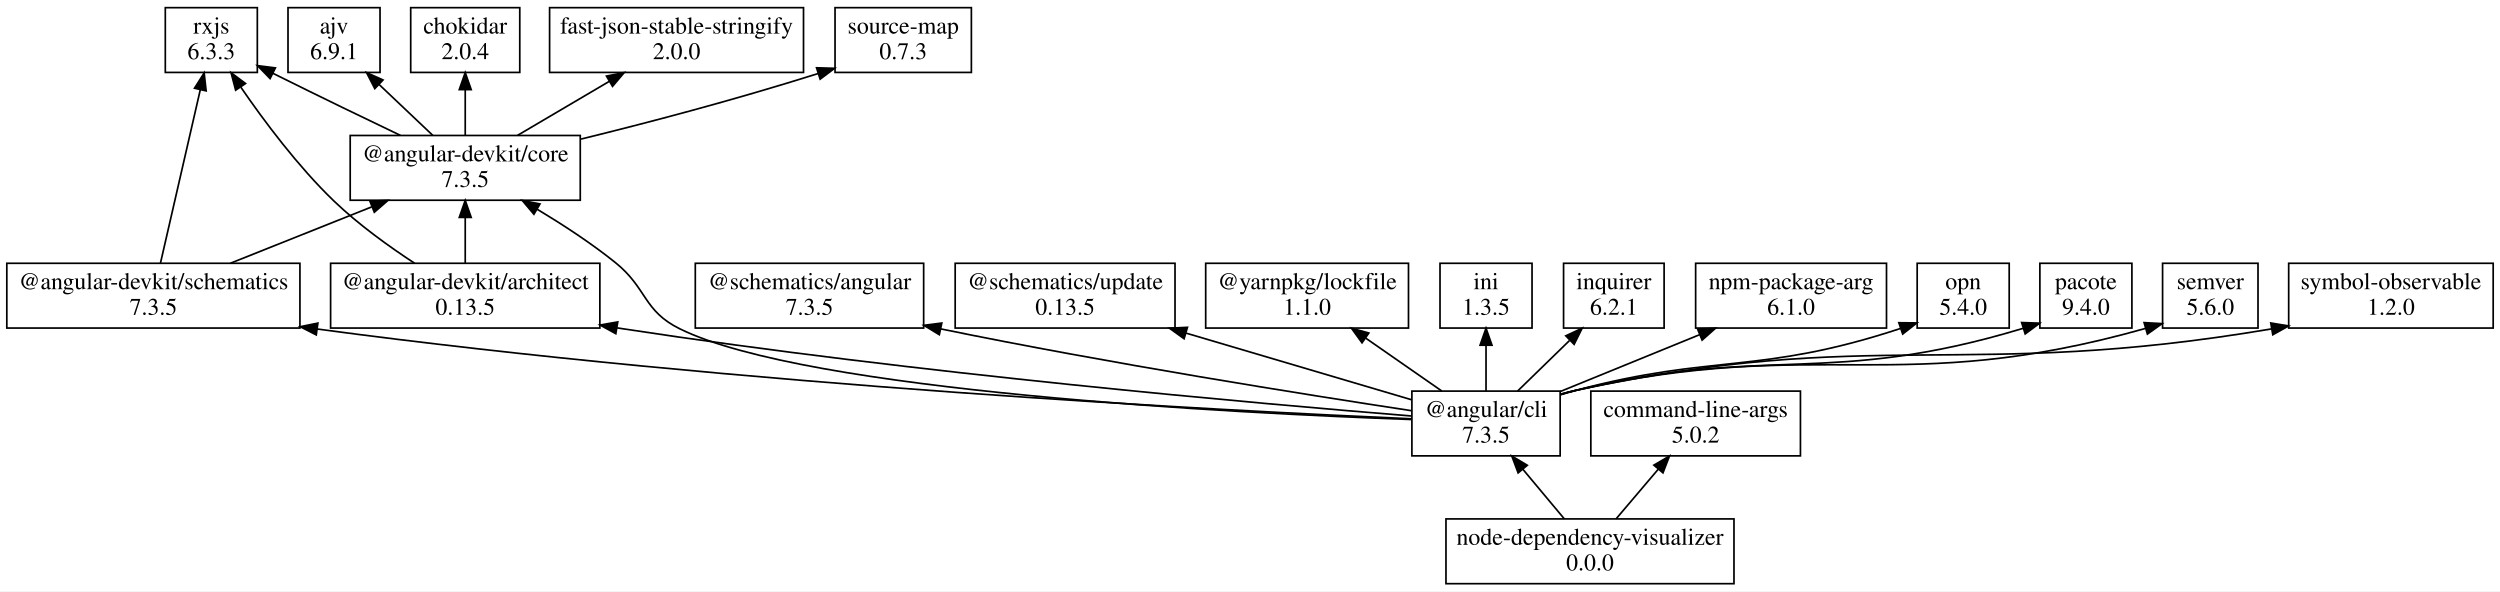
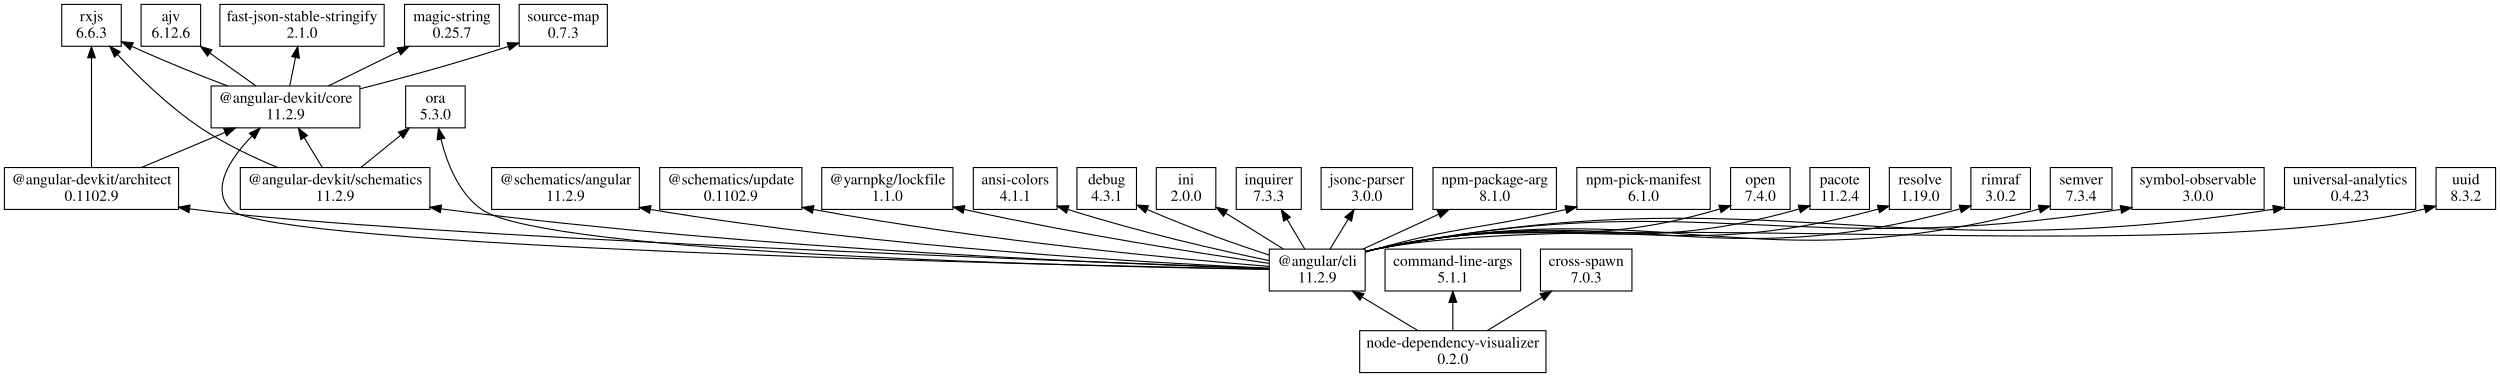
- <svg xmlns="http://www.w3.org/2000/svg" width="1467pt" height="347pt" viewBox="0.00 0.00 1467.00 347.00">
-   <g id="graph0" class="graph" transform="scale(1 1) rotate(0) translate(4 343)">
-     <polygon fill="white" stroke="none" points="-4,4 -4,-343 1463,-343 1463,4 -4,4" />
+ <svg xmlns="http://www.w3.org/2000/svg" width="2268pt" height="342pt" viewBox="0.00 0.00 2268.00 342.00">
+   <g id="graph0" class="graph" transform="scale(1 1) rotate(0) translate(4 338)">
+     <polygon fill="#ffffff" stroke="transparent" points="-4,4 -4,-338 2264,-338 2264,4 -4,4" />
    <g id="node1" class="node">
-       <polygon fill="white" stroke="black" points="844.5,-0.5 844.5,-38.5 1013.5,-38.5 1013.5,-0.5 844.5,-0.5" />
-       <text text-anchor="middle" x="929" y="-23.3" font-family="Times,serif" font-size="14.00">node-dependency-visualizer</text>
-       <text text-anchor="middle" x="929" y="-8.3" font-family="Times,serif" font-size="14.00">0.0.0</text>
+       <polygon fill="#ffffff" stroke="#000000" points="1398.5,-38 1229.5,-38 1229.5,0 1398.5,0 1398.5,-38" />
+       <text text-anchor="middle" x="1314" y="-22.8" font-family="Times,serif" font-size="14.00" fill="#000000">node-dependency-visualizer</text>
+       <text text-anchor="middle" x="1314" y="-7.8" font-family="Times,serif" font-size="14.00" fill="#000000">0.2.0</text>
    </g>
    <g id="node2" class="node">
-       <polygon fill="white" stroke="black" points="824.5,-75.5 824.5,-113.5 911.5,-113.5 911.5,-75.5 824.5,-75.5" />
-       <text text-anchor="middle" x="868" y="-98.3" font-family="Times,serif" font-size="14.00">@angular/cli</text>
-       <text text-anchor="middle" x="868" y="-83.3" font-family="Times,serif" font-size="14.00">7.3.5</text>
+       <polygon fill="#ffffff" stroke="#000000" points="1234.5,-112 1147.5,-112 1147.5,-74 1234.5,-74 1234.5,-112" />
+       <text text-anchor="middle" x="1191" y="-96.8" font-family="Times,serif" font-size="14.00" fill="#000000">@angular/cli</text>
+       <text text-anchor="middle" x="1191" y="-81.8" font-family="Times,serif" font-size="14.00" fill="#000000">11.2.9</text>
    </g>
    <g id="edge1" class="edge">
-       <path fill="none" stroke="black" d="M913.921,-38.545C906.59,-47.319 897.644,-58.024 889.603,-67.647" />
-       <polygon fill="black" stroke="black" points="886.843,-65.492 883.117,-75.41 892.215,-69.98 886.843,-65.492" />
+       <path fill="none" stroke="#000000" d="M1282.324,-38.057C1266.95,-47.307 1248.293,-58.531 1231.861,-68.417" />
+       <polygon fill="#000000" stroke="#000000" points="1229.76,-65.596 1222.996,-73.751 1233.369,-71.594 1229.76,-65.596" />
+     </g>
+     <g id="node30" class="node">
+       <polygon fill="#ffffff" stroke="#000000" points="1375.5,-112 1252.5,-112 1252.5,-74 1375.5,-74 1375.5,-112" />
+       <text text-anchor="middle" x="1314" y="-96.8" font-family="Times,serif" font-size="14.00" fill="#000000">command-line-args</text>
+       <text text-anchor="middle" x="1314" y="-81.8" font-family="Times,serif" font-size="14.00" fill="#000000">5.1.1</text>
+     </g>
+     <g id="edge34" class="edge">
+       <path fill="none" stroke="#000000" d="M1314,-38.057C1314,-45.851 1314,-55.046 1314,-63.662" />
+       <polygon fill="#000000" stroke="#000000" points="1310.5,-63.751 1314,-73.751 1317.5,-63.751 1310.5,-63.751" />
+     </g>
+     <g id="node31" class="node">
+       <polygon fill="#ffffff" stroke="#000000" points="1476.5,-112 1393.5,-112 1393.5,-74 1476.5,-74 1476.5,-112" />
+       <text text-anchor="middle" x="1435" y="-96.8" font-family="Times,serif" font-size="14.00" fill="#000000">cross-spawn</text>
+       <text text-anchor="middle" x="1435" y="-81.8" font-family="Times,serif" font-size="14.00" fill="#000000">7.0.3</text>
+     </g>
+     <g id="edge35" class="edge">
+       <path fill="none" stroke="#000000" d="M1345.16,-38.057C1360.285,-47.307 1378.638,-58.531 1394.803,-68.417" />
+       <polygon fill="#000000" stroke="#000000" points="1393.167,-71.519 1403.524,-73.751 1396.82,-65.547 1393.167,-71.519" />
+     </g>
+     <g id="node3" class="node">
+       <polygon fill="#ffffff" stroke="#000000" points="158,-186 0,-186 0,-148 158,-148 158,-186" />
+       <text text-anchor="middle" x="79" y="-170.8" font-family="Times,serif" font-size="14.00" fill="#000000">@angular-devkit/architect</text>
+       <text text-anchor="middle" x="79" y="-155.8" font-family="Times,serif" font-size="14.00" fill="#000000">0.1102.9</text>
+     </g>
+     <g id="edge2" class="edge">
+       <path fill="none" stroke="#000000" d="M1147.394,-94.494C978.225,-100.425 365.187,-123.19 172,-148 170.713,-148.165 169.417,-148.338 168.114,-148.519" />
+       <polygon fill="#000000" stroke="#000000" points="167.386,-145.089 158.015,-150.031 168.423,-152.011 167.386,-145.089" />
+     </g>
+     <g id="node4" class="node">
+       <polygon fill="#ffffff" stroke="#000000" points="322.5,-260 187.5,-260 187.5,-222 322.5,-222 322.5,-260" />
+       <text text-anchor="middle" x="255" y="-244.8" font-family="Times,serif" font-size="14.00" fill="#000000">@angular-devkit/core</text>
+       <text text-anchor="middle" x="255" y="-229.8" font-family="Times,serif" font-size="14.00" fill="#000000">11.2.9</text>
+     </g>
+     <g id="edge5" class="edge">
+       <path fill="none" stroke="#000000" d="M1147.395,-93.781C960.836,-97.332 237.82,-113.298 205,-148 186.714,-167.334 205.246,-194.647 224.719,-214.672" />
+       <polygon fill="#000000" stroke="#000000" points="222.281,-217.184 231.869,-221.692 227.185,-212.189 222.281,-217.184" />
+     </g>
+     <g id="node10" class="node">
+       <polygon fill="#ffffff" stroke="#000000" points="386,-186 214,-186 214,-148 386,-148 386,-186" />
+       <text text-anchor="middle" x="300" y="-170.8" font-family="Times,serif" font-size="14.00" fill="#000000">@angular-devkit/schematics</text>
+       <text text-anchor="middle" x="300" y="-155.8" font-family="Times,serif" font-size="14.00" fill="#000000">11.2.9</text>
+     </g>
+     <g id="edge11" class="edge">
+       <path fill="none" stroke="#000000" d="M1147.088,-94.23C1027.013,-97.987 683.282,-111.37 400,-148 398.718,-148.166 397.428,-148.338 396.132,-148.515" />
+       <polygon fill="#000000" stroke="#000000" points="395.474,-145.073 386.081,-149.975 396.48,-152.001 395.474,-145.073" />
+     </g>
+     <g id="node11" class="node">
+       <polygon fill="#ffffff" stroke="#000000" points="418,-260 364,-260 364,-222 418,-222 418,-260" />
+       <text text-anchor="middle" x="391" y="-244.8" font-family="Times,serif" font-size="14.00" fill="#000000">ora</text>
+       <text text-anchor="middle" x="391" y="-229.8" font-family="Times,serif" font-size="14.00" fill="#000000">5.3.0</text>
+     </g>
+     <g id="edge26" class="edge">
+       <path fill="none" stroke="#000000" d="M1147.407,-93.592C994.941,-96.009 491.656,-107.047 433,-148 412.028,-162.642 401.353,-190.348 396.03,-211.726" />
+       <polygon fill="#000000" stroke="#000000" points="392.583,-211.106 393.826,-221.627 399.416,-212.627 392.583,-211.106" />
+     </g>
+     <g id="node12" class="node">
+       <polygon fill="#ffffff" stroke="#000000" points="576,-186 442,-186 442,-148 576,-148 576,-186" />
+       <text text-anchor="middle" x="509" y="-170.8" font-family="Times,serif" font-size="14.00" fill="#000000">@schematics/angular</text>
+       <text text-anchor="middle" x="509" y="-155.8" font-family="Times,serif" font-size="14.00" fill="#000000">11.2.9</text>
+     </g>
+     <g id="edge15" class="edge">
+       <path fill="none" stroke="#000000" d="M1147.428,-94.699C1047.536,-99.086 794.546,-112.998 586,-148 585.898,-148.017 585.796,-148.034 585.694,-148.052" />
+       <polygon fill="#000000" stroke="#000000" points="585.271,-144.571 576.067,-149.817 586.534,-151.456 585.271,-144.571" />
+     </g>
+     <g id="node13" class="node">
+       <polygon fill="#ffffff" stroke="#000000" points="723.5,-186 594.5,-186 594.5,-148 723.5,-148 723.5,-186" />
+       <text text-anchor="middle" x="659" y="-170.8" font-family="Times,serif" font-size="14.00" fill="#000000">@schematics/update</text>
+       <text text-anchor="middle" x="659" y="-155.8" font-family="Times,serif" font-size="14.00" fill="#000000">0.1102.9</text>
+     </g>
+     <g id="edge16" class="edge">
+       <path fill="none" stroke="#000000" d="M1147.455,-96.304C1067.391,-102.796 891.345,-119.006 733.738,-147.993" />
+       <polygon fill="#000000" stroke="#000000" points="733.055,-144.56 723.864,-149.83 734.335,-151.442 733.055,-144.56" />
+     </g>
+     <g id="node14" class="node">
+       <polygon fill="#ffffff" stroke="#000000" points="860.5,-186 741.5,-186 741.5,-148 860.5,-148 860.5,-186" />
+       <text text-anchor="middle" x="801" y="-170.8" font-family="Times,serif" font-size="14.00" fill="#000000">@yarnpkg/lockfile</text>
+       <text text-anchor="middle" x="801" y="-155.8" font-family="Times,serif" font-size="14.00" fill="#000000">1.1.0</text>
+     </g>
+     <g id="edge17" class="edge">
+       <path fill="none" stroke="#000000" d="M1147.38,-99.074C1087.258,-107.752 975.407,-124.999 870.547,-147.988" />
+       <polygon fill="#000000" stroke="#000000" points="869.755,-144.579 860.748,-150.158 871.269,-151.413 869.755,-144.579" />
+     </g>
+     <g id="node15" class="node">
+       <polygon fill="#ffffff" stroke="#000000" points="955,-186 879,-186 879,-148 955,-148 955,-186" />
+       <text text-anchor="middle" x="917" y="-170.8" font-family="Times,serif" font-size="14.00" fill="#000000">ansi-colors</text>
+       <text text-anchor="middle" x="917" y="-155.8" font-family="Times,serif" font-size="14.00" fill="#000000">4.1.1</text>
+     </g>
+     <g id="edge18" class="edge">
+       <path fill="none" stroke="#000000" d="M1147.382,-101.583C1103.36,-110.684 1033.375,-126.351 964.723,-147.983" />
+       <polygon fill="#000000" stroke="#000000" points="963.508,-144.697 955.048,-151.076 965.639,-151.365 963.508,-144.697" />
+     </g>
+     <g id="node16" class="node">
+       <polygon fill="#ffffff" stroke="#000000" points="1027,-186 973,-186 973,-148 1027,-148 1027,-186" />
+       <text text-anchor="middle" x="1000" y="-170.8" font-family="Times,serif" font-size="14.00" fill="#000000">debug</text>
+       <text text-anchor="middle" x="1000" y="-155.8" font-family="Times,serif" font-size="14.00" fill="#000000">4.3.1</text>
+     </g>
+     <g id="edge19" class="edge">
+       <path fill="none" stroke="#000000" d="M1147.252,-106.645C1117.987,-116.194 1078.578,-129.86 1036.596,-147.996" />
+       <polygon fill="#000000" stroke="#000000" points="1035.072,-144.842 1027.316,-152.06 1037.88,-151.254 1035.072,-144.842" />
+     </g>
+     <g id="node17" class="node">
+       <polygon fill="#ffffff" stroke="#000000" points="1099,-186 1045,-186 1045,-148 1099,-148 1099,-186" />
+       <text text-anchor="middle" x="1072" y="-170.8" font-family="Times,serif" font-size="14.00" fill="#000000">ini</text>
+       <text text-anchor="middle" x="1072" y="-155.8" font-family="Times,serif" font-size="14.00" fill="#000000">2.0.0</text>
+     </g>
+     <g id="edge20" class="edge">
+       <path fill="none" stroke="#000000" d="M1160.354,-112.057C1144.434,-121.957 1124.876,-134.119 1108.213,-144.481" />
+       <polygon fill="#000000" stroke="#000000" points="1105.938,-141.774 1099.294,-150.027 1109.634,-147.719 1105.938,-141.774" />
+     </g>
+     <g id="node18" class="node">
+       <polygon fill="#ffffff" stroke="#000000" points="1176.5,-186 1117.5,-186 1117.5,-148 1176.5,-148 1176.5,-186" />
+       <text text-anchor="middle" x="1147" y="-170.8" font-family="Times,serif" font-size="14.00" fill="#000000">inquirer</text>
+       <text text-anchor="middle" x="1147" y="-155.8" font-family="Times,serif" font-size="14.00" fill="#000000">7.3.3</text>
+     </g>
+     <g id="edge21" class="edge">
+       <path fill="none" stroke="#000000" d="M1179.669,-112.057C1174.78,-120.279 1168.964,-130.061 1163.603,-139.077" />
+       <polygon fill="#000000" stroke="#000000" points="1160.548,-137.366 1158.446,-147.75 1166.565,-140.944 1160.548,-137.366" />
+     </g>
+     <g id="node19" class="node">
+       <polygon fill="#ffffff" stroke="#000000" points="1277.5,-186 1194.5,-186 1194.5,-148 1277.5,-148 1277.5,-186" />
+       <text text-anchor="middle" x="1236" y="-170.8" font-family="Times,serif" font-size="14.00" fill="#000000">jsonc-parser</text>
+       <text text-anchor="middle" x="1236" y="-155.8" font-family="Times,serif" font-size="14.00" fill="#000000">3.0.0</text>
+     </g>
+     <g id="edge22" class="edge">
+       <path fill="none" stroke="#000000" d="M1202.589,-112.057C1207.589,-120.279 1213.537,-130.061 1219.02,-139.077" />
+       <polygon fill="#000000" stroke="#000000" points="1216.108,-141.025 1224.294,-147.75 1222.089,-137.388 1216.108,-141.025" />
+     </g>
+     <g id="node20" class="node">
+       <polygon fill="#ffffff" stroke="#000000" points="1408,-186 1296,-186 1296,-148 1408,-148 1408,-186" />
+       <text text-anchor="middle" x="1352" y="-170.8" font-family="Times,serif" font-size="14.00" fill="#000000">npm-package-arg</text>
+       <text text-anchor="middle" x="1352" y="-155.8" font-family="Times,serif" font-size="14.00" fill="#000000">8.1.0</text>
+     </g>
+     <g id="edge23" class="edge">
+       <path fill="none" stroke="#000000" d="M1232.461,-112.057C1253.413,-121.687 1279.02,-133.456 1301.151,-143.629" />
+       <polygon fill="#000000" stroke="#000000" points="1299.852,-146.883 1310.399,-147.879 1302.775,-140.523 1299.852,-146.883" />
    </g>
    <g id="node21" class="node">
-       <polygon fill="white" stroke="black" points="929.5,-75.5 929.5,-113.5 1052.5,-113.5 1052.5,-75.5 929.5,-75.5" />
-       <text text-anchor="middle" x="991" y="-98.3" font-family="Times,serif" font-size="14.00">command-line-args</text>
-       <text text-anchor="middle" x="991" y="-83.3" font-family="Times,serif" font-size="14.00">5.0.2</text>
+       <polygon fill="#ffffff" stroke="#000000" points="1547.5,-186 1426.5,-186 1426.5,-148 1547.5,-148 1547.5,-186" />
+       <text text-anchor="middle" x="1487" y="-170.8" font-family="Times,serif" font-size="14.00" fill="#000000">npm-pick-manifest</text>
+       <text text-anchor="middle" x="1487" y="-155.8" font-family="Times,serif" font-size="14.00" fill="#000000">6.1.0</text>
    </g>
    <g id="edge24" class="edge">
-       <path fill="none" stroke="black" d="M944.326,-38.545C951.778,-47.319 960.87,-58.024 969.043,-67.647" />
-       <polygon fill="black" stroke="black" points="966.494,-70.053 975.636,-75.41 971.83,-65.522 966.494,-70.053" />
-     </g>
-     <g id="node3" class="node">
-       <polygon fill="white" stroke="black" points="190,-150.5 190,-188.5 348,-188.5 348,-150.5 190,-150.5" />
-       <text text-anchor="middle" x="269" y="-173.3" font-family="Times,serif" font-size="14.00">@angular-devkit/architect</text>
-       <text text-anchor="middle" x="269" y="-158.3" font-family="Times,serif" font-size="14.00">0.13.5</text>
-     </g>
-     <g id="edge2" class="edge">
-       <path fill="none" stroke="black" d="M824.174,-98.897C736.229,-106.006 532.092,-123.975 362,-150 360.719,-150.196 359.428,-150.398 358.13,-150.604" />
-       <polygon fill="black" stroke="black" points="357.355,-147.185 348.063,-152.274 358.501,-154.09 357.355,-147.185" />
-     </g>
-     <g id="node4" class="node">
-       <polygon fill="white" stroke="black" points="201.5,-225.5 201.5,-263.5 336.5,-263.5 336.5,-225.5 201.5,-225.5" />
-       <text text-anchor="middle" x="269" y="-248.3" font-family="Times,serif" font-size="14.00">@angular-devkit/core</text>
-       <text text-anchor="middle" x="269" y="-233.3" font-family="Times,serif" font-size="14.00">7.3.5</text>
-     </g>
-     <g id="edge5" class="edge">
-       <path fill="none" stroke="black" d="M824.124,-96.825C721.735,-100.508 470.03,-113.148 395,-150 373.278,-160.669 375.872,-173.85 357,-189 342.826,-200.379 326.114,-211.274 311.083,-220.292" />
-       <polygon fill="black" stroke="black" points="309.298,-217.281 302.46,-225.373 312.852,-223.312 309.298,-217.281" />
-     </g>
-     <g id="node10" class="node">
-       <polygon fill="white" stroke="black" points="0,-150.5 0,-188.5 172,-188.5 172,-150.5 0,-150.5" />
-       <text text-anchor="middle" x="86" y="-173.3" font-family="Times,serif" font-size="14.00">@angular-devkit/schematics</text>
-       <text text-anchor="middle" x="86" y="-158.3" font-family="Times,serif" font-size="14.00">7.3.5</text>
-     </g>
-     <g id="edge11" class="edge">
-       <path fill="none" stroke="black" d="M824.413,-97.244C716.932,-101.911 430.516,-116.575 182.079,-149.937" />
-       <polygon fill="black" stroke="black" points="181.582,-146.472 172.143,-151.284 182.522,-153.408 181.582,-146.472" />
-     </g>
-     <g id="node11" class="node">
-       <polygon fill="white" stroke="black" points="404,-150.5 404,-188.5 538,-188.5 538,-150.5 404,-150.5" />
-       <text text-anchor="middle" x="471" y="-173.3" font-family="Times,serif" font-size="14.00">@schematics/angular</text>
-       <text text-anchor="middle" x="471" y="-158.3" font-family="Times,serif" font-size="14.00">7.3.5</text>
+       <path fill="none" stroke="#000000" d="M1234.517,-109.142C1237.71,-110.16 1240.895,-111.125 1244,-112 1316.639,-132.471 1338.898,-129.949 1416.594,-147.994" />
+       <polygon fill="#000000" stroke="#000000" points="1415.814,-151.406 1426.351,-150.299 1417.424,-144.594 1415.814,-151.406" />
+     </g>
+     <g id="node22" class="node">
+       <polygon fill="#ffffff" stroke="#000000" points="1620,-186 1566,-186 1566,-148 1620,-148 1620,-186" />
+       <text text-anchor="middle" x="1593" y="-170.8" font-family="Times,serif" font-size="14.00" fill="#000000">open</text>
+       <text text-anchor="middle" x="1593" y="-155.8" font-family="Times,serif" font-size="14.00" fill="#000000">7.4.0</text>
+     </g>
+     <g id="edge25" class="edge">
+       <path fill="none" stroke="#000000" d="M1234.726,-109.55C1237.841,-110.459 1240.954,-111.289 1244,-112 1377.165,-143.091 1421.168,-108.317 1556.064,-148.367" />
+       <polygon fill="#000000" stroke="#000000" points="1555.35,-151.808 1565.936,-151.382 1557.395,-145.114 1555.35,-151.808" />
+     </g>
+     <g id="node23" class="node">
+       <polygon fill="#ffffff" stroke="#000000" points="1692,-186 1638,-186 1638,-148 1692,-148 1692,-186" />
+       <text text-anchor="middle" x="1665" y="-170.8" font-family="Times,serif" font-size="14.00" fill="#000000">pacote</text>
+       <text text-anchor="middle" x="1665" y="-155.8" font-family="Times,serif" font-size="14.00" fill="#000000">11.2.4</text>
+     </g>
+     <g id="edge27" class="edge">
+       <path fill="none" stroke="#000000" d="M1234.709,-109.625C1237.828,-110.515 1240.947,-111.321 1244,-112 1408.486,-148.562 1462.195,-100.884 1627.917,-148.365" />
+       <polygon fill="#000000" stroke="#000000" points="1627.375,-151.853 1637.956,-151.317 1629.35,-145.138 1627.375,-151.853" />
+     </g>
+     <g id="node24" class="node">
+       <polygon fill="#ffffff" stroke="#000000" points="1766,-186 1710,-186 1710,-148 1766,-148 1766,-186" />
+       <text text-anchor="middle" x="1738" y="-170.8" font-family="Times,serif" font-size="14.00" fill="#000000">resolve</text>
+       <text text-anchor="middle" x="1738" y="-155.8" font-family="Times,serif" font-size="14.00" fill="#000000">1.19.0</text>
+     </g>
+     <g id="edge28" class="edge">
+       <path fill="none" stroke="#000000" d="M1234.698,-109.676C1237.82,-110.555 1240.942,-111.344 1244,-112 1439.994,-154.065 1502.972,-94.362 1699.989,-148.357" />
+       <polygon fill="#000000" stroke="#000000" points="1699.204,-151.772 1709.777,-151.102 1701.094,-145.032 1699.204,-151.772" />
+     </g>
+     <g id="node25" class="node">
+       <polygon fill="#ffffff" stroke="#000000" points="1838,-186 1784,-186 1784,-148 1838,-148 1838,-186" />
+       <text text-anchor="middle" x="1811" y="-170.8" font-family="Times,serif" font-size="14.00" fill="#000000">rimraf</text>
+       <text text-anchor="middle" x="1811" y="-155.8" font-family="Times,serif" font-size="14.00" fill="#000000">3.0.2</text>
+     </g>
+     <g id="edge29" class="edge">
+       <path fill="none" stroke="#000000" d="M1234.69,-109.714C1237.814,-110.584 1240.938,-111.36 1244,-112 1472.264,-159.689 1545.384,-85.546 1774.029,-148.442" />
+       <polygon fill="#000000" stroke="#000000" points="1773.405,-151.903 1783.979,-151.238 1775.299,-145.163 1773.405,-151.903" />
+     </g>
+     <g id="node26" class="node">
+       <polygon fill="#ffffff" stroke="#000000" points="1912,-186 1856,-186 1856,-148 1912,-148 1912,-186" />
+       <text text-anchor="middle" x="1884" y="-170.8" font-family="Times,serif" font-size="14.00" fill="#000000">semver</text>
+       <text text-anchor="middle" x="1884" y="-155.8" font-family="Times,serif" font-size="14.00" fill="#000000">7.3.4</text>
+     </g>
+     <g id="edge30" class="edge">
+       <path fill="none" stroke="#000000" d="M1234.684,-109.743C1237.809,-110.605 1240.936,-111.373 1244,-112 1503.812,-165.187 1586.032,-79.305 1846.071,-148.411" />
+       <polygon fill="#000000" stroke="#000000" points="1845.226,-151.808 1855.794,-151.044 1847.056,-145.051 1845.226,-151.808" />
+     </g>
+     <g id="node27" class="node">
+       <polygon fill="#ffffff" stroke="#000000" points="2050,-186 1930,-186 1930,-148 2050,-148 2050,-186" />
+       <text text-anchor="middle" x="1990" y="-170.8" font-family="Times,serif" font-size="14.00" fill="#000000">symbol-observable</text>
+       <text text-anchor="middle" x="1990" y="-155.8" font-family="Times,serif" font-size="14.00" fill="#000000">3.0.0</text>
+     </g>
+     <g id="edge31" class="edge">
+       <path fill="none" stroke="#000000" d="M1234.679,-109.766C1237.806,-110.623 1240.934,-111.383 1244,-112 1536.07,-170.802 1621.661,-101.318 1919.719,-148.011" />
+       <polygon fill="#000000" stroke="#000000" points="1919.531,-151.525 1929.958,-149.647 1920.636,-144.613 1919.531,-151.525" />
+     </g>
+     <g id="node28" class="node">
+       <polygon fill="#ffffff" stroke="#000000" points="2187.5,-186 2068.5,-186 2068.5,-148 2187.5,-148 2187.5,-186" />
+       <text text-anchor="middle" x="2128" y="-170.8" font-family="Times,serif" font-size="14.00" fill="#000000">universal-analytics</text>
+       <text text-anchor="middle" x="2128" y="-155.8" font-family="Times,serif" font-size="14.00" fill="#000000">0.4.23</text>
+     </g>
+     <g id="edge32" class="edge">
+       <path fill="none" stroke="#000000" d="M1234.673,-109.797C1237.801,-110.647 1240.931,-111.396 1244,-112 1596.547,-181.332 1699.004,-93.137 2058.447,-148.15" />
+       <polygon fill="#000000" stroke="#000000" points="2057.921,-151.61 2068.34,-149.69 2058.998,-144.694 2057.921,-151.61" />
+     </g>
+     <g id="node29" class="node">
+       <polygon fill="#ffffff" stroke="#000000" points="2260,-186 2206,-186 2206,-148 2260,-148 2260,-186" />
+       <text text-anchor="middle" x="2233" y="-170.8" font-family="Times,serif" font-size="14.00" fill="#000000">uuid</text>
+       <text text-anchor="middle" x="2233" y="-155.8" font-family="Times,serif" font-size="14.00" fill="#000000">8.3.2</text>
+     </g>
+     <g id="edge33" class="edge">
+       <path fill="none" stroke="#000000" d="M1234.669,-109.82C1237.797,-110.664 1240.929,-111.406 1244,-112 1448.926,-151.621 1976.008,-94.936 2195.691,-148.431" />
+       <polygon fill="#000000" stroke="#000000" points="2195.043,-151.878 2205.6,-150.976 2196.785,-145.098 2195.043,-151.878" />
+     </g>
+     <g id="edge3" class="edge">
+       <path fill="none" stroke="#000000" d="M124.324,-186.057C147.433,-195.773 175.721,-207.667 200.061,-217.901" />
+       <polygon fill="#000000" stroke="#000000" points="198.949,-221.23 209.524,-221.879 201.662,-214.777 198.949,-221.23" />
+     </g>
+     <g id="node5" class="node">
+       <polygon fill="#ffffff" stroke="#000000" points="106,-334 52,-334 52,-296 106,-296 106,-334" />
+       <text text-anchor="middle" x="79" y="-318.8" font-family="Times,serif" font-size="14.00" fill="#000000">rxjs</text>
+       <text text-anchor="middle" x="79" y="-303.8" font-family="Times,serif" font-size="14.00" fill="#000000">6.6.3</text>
+     </g>
+     <g id="edge4" class="edge">
+       <path fill="none" stroke="#000000" d="M79,-186.045C79,-211.216 79,-255.82 79,-285.402" />
+       <polygon fill="#000000" stroke="#000000" points="75.5,-285.558 79,-295.558 82.5,-285.558 75.5,-285.558" />
+     </g>
+     <g id="edge9" class="edge">
+       <path fill="none" stroke="#000000" d="M202.563,-260.015C178.307,-269.175 149.033,-280.741 115.829,-295.813" />
+       <polygon fill="#000000" stroke="#000000" points="113.989,-292.806 106.36,-300.158 116.909,-299.168 113.989,-292.806" />
+     </g>
+     <g id="node6" class="node">
+       <polygon fill="#ffffff" stroke="#000000" points="178,-334 124,-334 124,-296 178,-296 178,-334" />
+       <text text-anchor="middle" x="151" y="-318.8" font-family="Times,serif" font-size="14.00" fill="#000000">ajv</text>
+       <text text-anchor="middle" x="151" y="-303.8" font-family="Times,serif" font-size="14.00" fill="#000000">6.12.6</text>
+     </g>
+     <g id="edge6" class="edge">
+       <path fill="none" stroke="#000000" d="M228.217,-260.057C215.458,-269.135 200.027,-280.116 186.323,-289.866" />
+       <polygon fill="#000000" stroke="#000000" points="184.172,-287.101 178.053,-295.75 188.23,-292.805 184.172,-287.101" />
+     </g>
+     <g id="node7" class="node">
+       <polygon fill="#ffffff" stroke="#000000" points="344.5,-334 195.5,-334 195.5,-296 344.5,-296 344.5,-334" />
+       <text text-anchor="middle" x="270" y="-318.8" font-family="Times,serif" font-size="14.00" fill="#000000">fast-json-stable-stringify</text>
+       <text text-anchor="middle" x="270" y="-303.8" font-family="Times,serif" font-size="14.00" fill="#000000">2.1.0</text>
+     </g>
+     <g id="edge7" class="edge">
+       <path fill="none" stroke="#000000" d="M258.863,-260.057C260.46,-267.936 262.348,-277.248 264.111,-285.946" />
+       <polygon fill="#000000" stroke="#000000" points="260.681,-286.645 266.098,-295.75 267.542,-285.255 260.681,-286.645" />
+     </g>
+     <g id="node8" class="node">
+       <polygon fill="#ffffff" stroke="#000000" points="449,-334 363,-334 363,-296 449,-296 449,-334" />
+       <text text-anchor="middle" x="406" y="-318.8" font-family="Times,serif" font-size="14.00" fill="#000000">magic-string</text>
+       <text text-anchor="middle" x="406" y="-303.8" font-family="Times,serif" font-size="14.00" fill="#000000">0.25.7</text>
+     </g>
+     <g id="edge8" class="edge">
+       <path fill="none" stroke="#000000" d="M293.886,-260.057C313.361,-269.601 337.124,-281.246 357.753,-291.356" />
+       <polygon fill="#000000" stroke="#000000" points="356.464,-294.622 366.983,-295.879 359.544,-288.336 356.464,-294.622" />
+     </g>
+     <g id="node9" class="node">
+       <polygon fill="#ffffff" stroke="#000000" points="547,-334 467,-334 467,-296 547,-296 547,-334" />
+       <text text-anchor="middle" x="507" y="-318.8" font-family="Times,serif" font-size="14.00" fill="#000000">source-map</text>
+       <text text-anchor="middle" x="507" y="-303.8" font-family="Times,serif" font-size="14.00" fill="#000000">0.7.3</text>
+     </g>
+     <g id="edge10" class="edge">
+       <path fill="none" stroke="#000000" d="M322.732,-257.447C360.043,-266.95 407.29,-279.706 457.087,-295.842" />
+       <polygon fill="#000000" stroke="#000000" points="456.152,-299.219 466.745,-299.004 458.33,-292.566 456.152,-299.219" />
+     </g>
+     <g id="edge12" class="edge">
+       <path fill="none" stroke="#000000" d="M288.411,-186.057C283.411,-194.279 277.463,-204.061 271.981,-213.077" />
+       <polygon fill="#000000" stroke="#000000" points="268.911,-211.388 266.706,-221.75 274.892,-215.025 268.911,-211.388" />
    </g>
    <g id="edge14" class="edge">
-       <path fill="none" stroke="black" d="M824.35,-101.984C762.589,-111.373 646.268,-129.851 548,-150 547.899,-150.021 547.798,-150.041 547.697,-150.062" />
-       <polygon fill="black" stroke="black" points="547.189,-146.592 538.132,-152.09 548.641,-153.44 547.189,-146.592" />
-     </g>
-     <g id="node12" class="node">
-       <polygon fill="white" stroke="black" points="556.5,-150.5 556.5,-188.5 685.5,-188.5 685.5,-150.5 556.5,-150.5" />
-       <text text-anchor="middle" x="621" y="-173.3" font-family="Times,serif" font-size="14.00">@schematics/update</text>
-       <text text-anchor="middle" x="621" y="-158.3" font-family="Times,serif" font-size="14.00">0.13.5</text>
-     </g>
-     <g id="edge15" class="edge">
-       <path fill="none" stroke="black" d="M824.41,-108.383C787.792,-119.205 734.748,-134.882 692.008,-147.514" />
-       <polygon fill="black" stroke="black" points="690.819,-144.216 682.221,-150.406 692.803,-150.928 690.819,-144.216" />
-     </g>
-     <g id="node13" class="node">
-       <polygon fill="white" stroke="black" points="703.5,-150.5 703.5,-188.5 822.5,-188.5 822.5,-150.5 703.5,-150.5" />
-       <text text-anchor="middle" x="763" y="-173.3" font-family="Times,serif" font-size="14.00">@yarnpkg/lockfile</text>
-       <text text-anchor="middle" x="763" y="-158.3" font-family="Times,serif" font-size="14.00">1.1.0</text>
-     </g>
-     <g id="edge16" class="edge">
-       <path fill="none" stroke="black" d="M842.045,-113.545C828.541,-122.933 811.858,-134.532 797.304,-144.651" />
-       <polygon fill="black" stroke="black" points="795.233,-141.828 789.02,-150.41 799.229,-147.575 795.233,-141.828" />
-     </g>
-     <g id="node14" class="node">
-       <polygon fill="white" stroke="black" points="841,-150.5 841,-188.5 895,-188.5 895,-150.5 841,-150.5" />
-       <text text-anchor="middle" x="868" y="-173.3" font-family="Times,serif" font-size="14.00">ini</text>
-       <text text-anchor="middle" x="868" y="-158.3" font-family="Times,serif" font-size="14.00">1.3.5</text>
-     </g>
-     <g id="edge17" class="edge">
-       <path fill="none" stroke="black" d="M868,-113.545C868,-121.617 868,-131.324 868,-140.318" />
-       <polygon fill="black" stroke="black" points="864.5,-140.41 868,-150.41 871.5,-140.41 864.5,-140.41" />
-     </g>
-     <g id="node15" class="node">
-       <polygon fill="white" stroke="black" points="913.5,-150.5 913.5,-188.5 972.5,-188.5 972.5,-150.5 913.5,-150.5" />
-       <text text-anchor="middle" x="943" y="-173.3" font-family="Times,serif" font-size="14.00">inquirer</text>
-       <text text-anchor="middle" x="943" y="-158.3" font-family="Times,serif" font-size="14.00">6.2.1</text>
-     </g>
-     <g id="edge18" class="edge">
-       <path fill="none" stroke="black" d="M886.539,-113.545C895.734,-122.495 906.993,-133.453 917.031,-143.223" />
-       <polygon fill="black" stroke="black" points="914.807,-145.943 924.414,-150.41 919.689,-140.927 914.807,-145.943" />
-     </g>
-     <g id="node16" class="node">
-       <polygon fill="white" stroke="black" points="991,-150.5 991,-188.5 1103,-188.5 1103,-150.5 991,-150.5" />
-       <text text-anchor="middle" x="1047" y="-173.3" font-family="Times,serif" font-size="14.00">npm-package-arg</text>
-       <text text-anchor="middle" x="1047" y="-158.3" font-family="Times,serif" font-size="14.00">6.1.0</text>
-     </g>
-     <g id="edge19" class="edge">
-       <path fill="none" stroke="black" d="M911.788,-113.358C936.401,-123.395 967.317,-136.004 993.373,-146.63" />
-       <polygon fill="black" stroke="black" points="992.151,-149.911 1002.73,-150.447 994.794,-143.429 992.151,-149.911" />
-     </g>
-     <g id="node17" class="node">
-       <polygon fill="white" stroke="black" points="1121,-150.5 1121,-188.5 1175,-188.5 1175,-150.5 1121,-150.5" />
-       <text text-anchor="middle" x="1148" y="-173.3" font-family="Times,serif" font-size="14.00">opn</text>
-       <text text-anchor="middle" x="1148" y="-158.3" font-family="Times,serif" font-size="14.00">5.4.0</text>
-     </g>
-     <g id="edge20" class="edge">
-       <path fill="none" stroke="black" d="M911.512,-111.267C914.706,-112.246 917.893,-113.17 921,-114 1001.44,-135.491 1028.35,-122.955 1111.27,-150.272" />
-       <polygon fill="black" stroke="black" points="1110.25,-153.62 1120.84,-153.516 1112.5,-146.99 1110.25,-153.62" />
-     </g>
-     <g id="node18" class="node">
-       <polygon fill="white" stroke="black" points="1193,-150.5 1193,-188.5 1247,-188.5 1247,-150.5 1193,-150.5" />
-       <text text-anchor="middle" x="1220" y="-173.3" font-family="Times,serif" font-size="14.00">pacote</text>
-       <text text-anchor="middle" x="1220" y="-158.3" font-family="Times,serif" font-size="14.00">9.4.0</text>
-     </g>
-     <g id="edge21" class="edge">
-       <path fill="none" stroke="black" d="M911.758,-111.531C914.865,-112.435 917.968,-113.271 921,-114 1032.57,-140.824 1069.46,-115.969 1183.12,-150.324" />
-       <polygon fill="black" stroke="black" points="1182.3,-153.735 1192.89,-153.364 1184.38,-147.051 1182.3,-153.735" />
-     </g>
-     <g id="node19" class="node">
-       <polygon fill="white" stroke="black" points="1265,-150.5 1265,-188.5 1321,-188.5 1321,-150.5 1265,-150.5" />
-       <text text-anchor="middle" x="1293" y="-173.3" font-family="Times,serif" font-size="14.00">semver</text>
-       <text text-anchor="middle" x="1293" y="-158.3" font-family="Times,serif" font-size="14.00">5.6.0</text>
-     </g>
-     <g id="edge22" class="edge">
-       <path fill="none" stroke="black" d="M911.734,-111.632C914.847,-112.512 917.957,-113.315 921,-114 1063.95,-146.183 1110.32,-109.492 1255.05,-150.308" />
-       <polygon fill="black" stroke="black" points="1254.15,-153.691 1264.73,-153.11 1256.1,-146.967 1254.15,-153.691" />
-     </g>
-     <g id="node20" class="node">
-       <polygon fill="white" stroke="black" points="1339,-150.5 1339,-188.5 1459,-188.5 1459,-150.5 1339,-150.5" />
-       <text text-anchor="middle" x="1399" y="-173.3" font-family="Times,serif" font-size="14.00">symbol-observable</text>
-       <text text-anchor="middle" x="1399" y="-158.3" font-family="Times,serif" font-size="14.00">1.2.0</text>
-     </g>
-     <g id="edge23" class="edge">
-       <path fill="none" stroke="black" d="M911.72,-111.699C914.836,-112.564 917.951,-113.344 921,-114 1096.18,-151.67 1148.42,-119.46 1328.84,-149.984" />
-       <polygon fill="black" stroke="black" points="1328.48,-153.474 1338.93,-151.733 1329.67,-146.576 1328.48,-153.474" />
-     </g>
-     <g id="edge3" class="edge">
-       <path fill="none" stroke="black" d="M269,-188.545C269,-196.617 269,-206.324 269,-215.318" />
-       <polygon fill="black" stroke="black" points="265.5,-215.41 269,-225.41 272.5,-215.41 265.5,-215.41" />
-     </g>
-     <g id="node5" class="node">
-       <polygon fill="white" stroke="black" points="93,-300.5 93,-338.5 147,-338.5 147,-300.5 93,-300.5" />
-       <text text-anchor="middle" x="120" y="-323.3" font-family="Times,serif" font-size="14.00">rxjs</text>
-       <text text-anchor="middle" x="120" y="-308.3" font-family="Times,serif" font-size="14.00">6.3.3</text>
-     </g>
-     <g id="edge4" class="edge">
-       <path fill="none" stroke="black" d="M239.268,-188.53C224.276,-198.346 206.292,-211.272 192,-225 170.858,-245.307 150.857,-272.124 137.326,-291.829" />
-       <polygon fill="black" stroke="black" points="134.279,-290.087 131.584,-300.333 140.08,-294.004 134.279,-290.087" />
-     </g>
-     <g id="edge9" class="edge">
-       <path fill="none" stroke="black" d="M230.959,-263.552C210.959,-273.11 185.863,-285.208 156.054,-300.02" />
-       <polygon fill="black" stroke="black" points="154.48,-296.894 147.09,-304.486 157.601,-303.16 154.48,-296.894" />
-     </g>
-     <g id="node6" class="node">
-       <polygon fill="white" stroke="black" points="165,-300.5 165,-338.5 219,-338.5 219,-300.5 165,-300.5" />
-       <text text-anchor="middle" x="192" y="-323.3" font-family="Times,serif" font-size="14.00">ajv</text>
-       <text text-anchor="middle" x="192" y="-308.3" font-family="Times,serif" font-size="14.00">6.9.1</text>
-     </g>
-     <g id="edge6" class="edge">
-       <path fill="none" stroke="black" d="M249.966,-263.545C240.434,-272.582 228.741,-283.668 218.359,-293.51" />
-       <polygon fill="black" stroke="black" points="215.931,-290.99 211.082,-300.41 220.747,-296.07 215.931,-290.99" />
-     </g>
-     <g id="node7" class="node">
-       <polygon fill="white" stroke="black" points="237,-300.5 237,-338.5 301,-338.5 301,-300.5 237,-300.5" />
-       <text text-anchor="middle" x="269" y="-323.3" font-family="Times,serif" font-size="14.00">chokidar</text>
-       <text text-anchor="middle" x="269" y="-308.3" font-family="Times,serif" font-size="14.00">2.0.4</text>
-     </g>
-     <g id="edge7" class="edge">
-       <path fill="none" stroke="black" d="M269,-263.545C269,-271.617 269,-281.324 269,-290.318" />
-       <polygon fill="black" stroke="black" points="265.5,-290.41 269,-300.41 272.5,-290.41 265.5,-290.41" />
-     </g>
-     <g id="node8" class="node">
-       <polygon fill="white" stroke="black" points="318.5,-300.5 318.5,-338.5 467.5,-338.5 467.5,-300.5 318.5,-300.5" />
-       <text text-anchor="middle" x="393" y="-323.3" font-family="Times,serif" font-size="14.00">fast-json-stable-stringify</text>
-       <text text-anchor="middle" x="393" y="-308.3" font-family="Times,serif" font-size="14.00">2.0.0</text>
-     </g>
-     <g id="edge8" class="edge">
-       <path fill="none" stroke="black" d="M299.652,-263.545C315.897,-273.109 336.039,-284.967 353.45,-295.217" />
-       <polygon fill="black" stroke="black" points="351.878,-298.353 362.271,-300.41 355.429,-292.32 351.878,-298.353" />
-     </g>
-     <g id="node9" class="node">
-       <polygon fill="white" stroke="black" points="486,-300.5 486,-338.5 566,-338.5 566,-300.5 486,-300.5" />
-       <text text-anchor="middle" x="526" y="-323.3" font-family="Times,serif" font-size="14.00">source-map</text>
-       <text text-anchor="middle" x="526" y="-308.3" font-family="Times,serif" font-size="14.00">0.7.3</text>
-     </g>
-     <g id="edge10" class="edge">
-       <path fill="none" stroke="black" d="M336.961,-261.398C375.453,-270.847 424.604,-283.652 476.1,-299.853" />
-       <polygon fill="black" stroke="black" points="475.15,-303.224 485.741,-302.918 477.271,-296.553 475.15,-303.224" />
-     </g>
-     <g id="edge12" class="edge">
-       <path fill="none" stroke="black" d="M131.236,-188.545C156.311,-198.547 187.676,-211.059 214.142,-221.617" />
-       <polygon fill="black" stroke="black" points="213.065,-224.955 223.65,-225.41 215.659,-218.454 213.065,-224.955" />
+       <path fill="none" stroke="#000000" d="M247.861,-186.036C225.463,-195.324 199.542,-207.612 178,-222 149.608,-240.963 121.665,-268.222 102.745,-288.329" />
+       <polygon fill="#000000" stroke="#000000" points="99.938,-286.209 95.707,-295.922 105.072,-290.967 99.938,-286.209" />
    </g>
    <g id="edge13" class="edge">
-       <path fill="none" stroke="black" d="M90.169,-188.648C96.006,-214.057 106.669,-260.471 113.539,-290.376" />
-       <polygon fill="black" stroke="black" points="110.147,-291.241 115.797,-300.204 116.969,-289.674 110.147,-291.241" />
+       <path fill="none" stroke="#000000" d="M323.435,-186.057C334.388,-194.964 347.593,-205.702 359.412,-215.313" />
+       <polygon fill="#000000" stroke="#000000" points="357.362,-218.157 367.328,-221.75 361.778,-212.726 357.362,-218.157" />
    </g>
  </g>
</svg>
